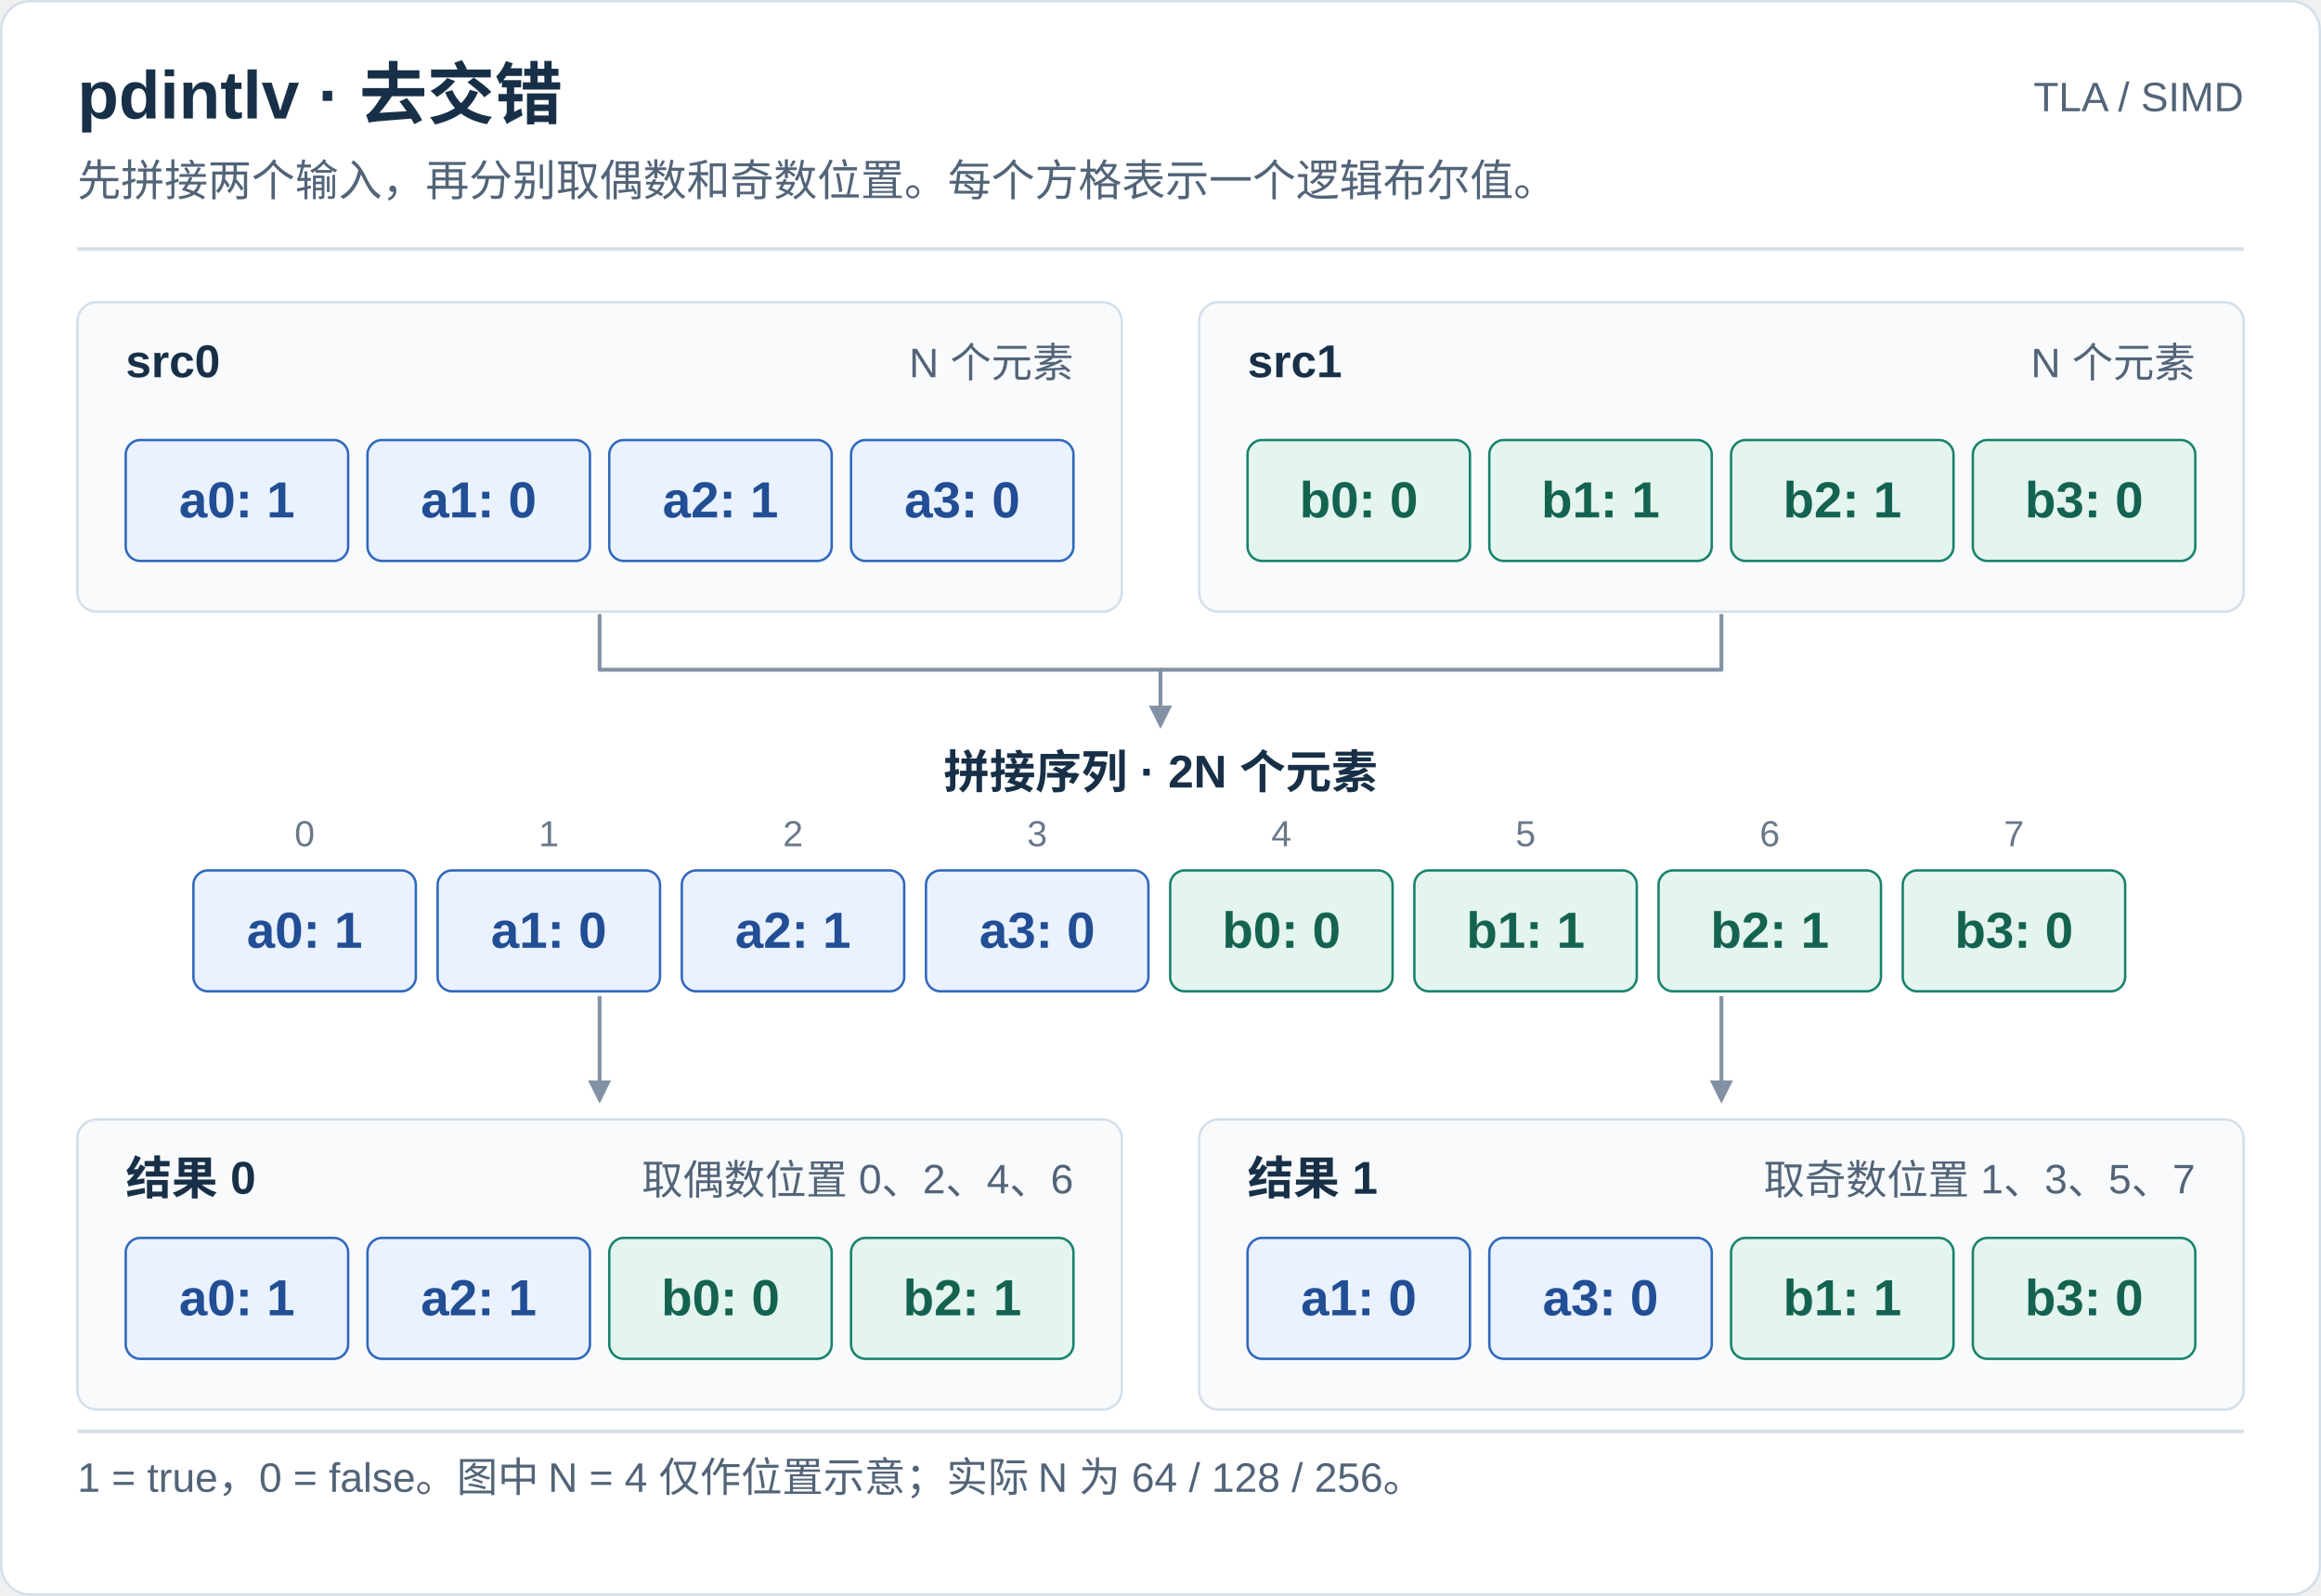
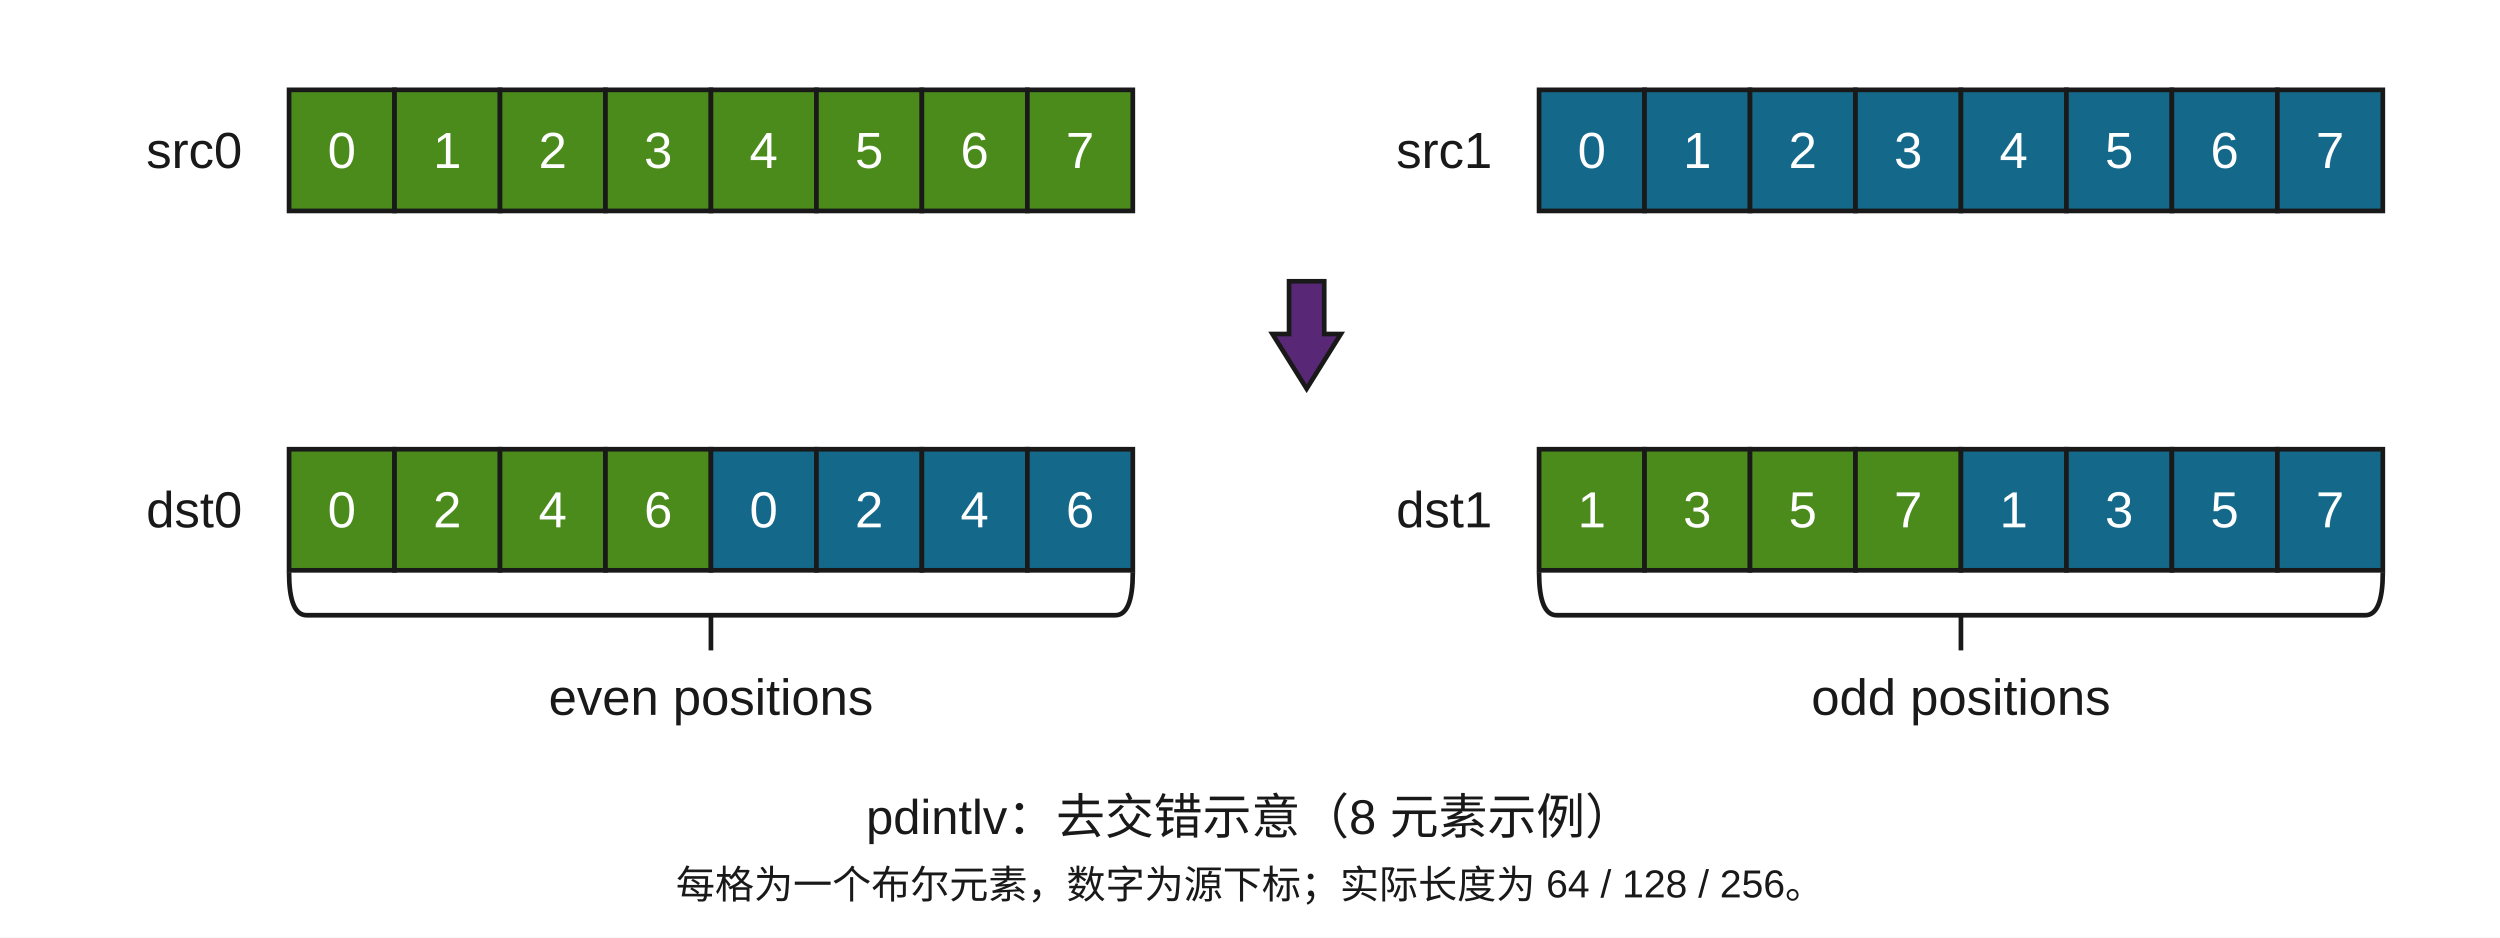
- <svg xmlns="http://www.w3.org/2000/svg" width="960" height="660" viewBox="0 0 960 660" role="img" aria-labelledby="title desc">
-   <defs>
-     <marker id="arrow" viewBox="0 0 10 10" refX="8.5" refY="5" markerWidth="6" markerHeight="6" orient="auto-start-reverse">
-       <path d="M 0 0 L 10 5 L 0 10 Z" fill="#8292A4" />
-     </marker>
-   </defs>
+ <svg xmlns="http://www.w3.org/2000/svg" width="1280" height="480" viewBox="0 0 1280 480" role="img" aria-labelledby="title desc">
  <style>
-     text { font-family: Arial, "Hiragino Sans GB", "Microsoft YaHei", "Noto Sans CJK SC", sans-serif; fill: #183047; }
-     .title { font-size: 28px; font-weight: 700; }
-     .subtitle { font-size: 18px; fill: #536478; }
-     .label { font-size: 19px; font-weight: 600; }
-     .small { font-size: 17px; fill: #536478; }
-     .index { font-size: 15px; fill: #697889; }
-     .cell { font-size: 21px; font-weight: 600; }
+     text { font-family: Arial, "Hiragino Sans GB", "Microsoft YaHei", "Noto Sans CJK SC", sans-serif; fill: #191919; font-size: 26px; }
+     .value { fill: #FFFFFF; }
+     .note { font-size: 20px; }
+     .index { font-size: 18px; }
+     .caption { font-size: 25px; }
  </style>
-   <rect x="0.5" y="0.5" width="959" height="659" rx="12" fill="#FFFFFF" stroke="#D5DFE9" />
-   <text x="32" y="49" class="title">pdintlv · 去交错</text>
-   <text x="928" y="46" class="small" text-anchor="end">TLA / SIMD</text>
-   <text x="32" y="81" class="subtitle">先拼接两个输入，再分别取偶数和奇数位置。每个方格表示一个逻辑布尔值。</text>
-   <line x1="32" y1="103" x2="928" y2="103" stroke="#D5DFE9" stroke-width="1.5" />
-   <rect x="32" y="125" width="432" height="128" rx="8" fill="#F8FAFC" stroke="#D5DFE9" />
-   <text x="52" y="156" class="label">src0</text>
-   <text x="444" y="156" class="small" text-anchor="end">N 个元素</text>
-   <rect x="52" y="182" width="92" height="50" rx="6" fill="#EAF1FF" stroke="#3068BC" />
-   <text x="98.0" y="214.0" class="cell" text-anchor="middle" style="fill:#214E94">a0: 1</text>
-   <rect x="152" y="182" width="92" height="50" rx="6" fill="#EAF1FF" stroke="#3068BC" />
-   <text x="198.0" y="214.0" class="cell" text-anchor="middle" style="fill:#214E94">a1: 0</text>
-   <rect x="252" y="182" width="92" height="50" rx="6" fill="#EAF1FF" stroke="#3068BC" />
-   <text x="298.0" y="214.0" class="cell" text-anchor="middle" style="fill:#214E94">a2: 1</text>
-   <rect x="352" y="182" width="92" height="50" rx="6" fill="#EAF1FF" stroke="#3068BC" />
-   <text x="398.0" y="214.0" class="cell" text-anchor="middle" style="fill:#214E94">a3: 0</text>
-   <rect x="496" y="125" width="432" height="128" rx="8" fill="#F8FAFC" stroke="#D5DFE9" />
-   <text x="516" y="156" class="label">src1</text>
-   <text x="908" y="156" class="small" text-anchor="end">N 个元素</text>
-   <rect x="516" y="182" width="92" height="50" rx="6" fill="#E4F4EE" stroke="#19826B" />
-   <text x="562.0" y="214.0" class="cell" text-anchor="middle" style="fill:#146350">b0: 0</text>
-   <rect x="616" y="182" width="92" height="50" rx="6" fill="#E4F4EE" stroke="#19826B" />
-   <text x="662.0" y="214.0" class="cell" text-anchor="middle" style="fill:#146350">b1: 1</text>
-   <rect x="716" y="182" width="92" height="50" rx="6" fill="#E4F4EE" stroke="#19826B" />
-   <text x="762.0" y="214.0" class="cell" text-anchor="middle" style="fill:#146350">b2: 1</text>
-   <rect x="816" y="182" width="92" height="50" rx="6" fill="#E4F4EE" stroke="#19826B" />
-   <text x="862.0" y="214.0" class="cell" text-anchor="middle" style="fill:#146350">b3: 0</text>
-   <path d="M 248 254 V 277 H 480 V 300" fill="none" stroke="#8292A4" stroke-width="1.6" stroke-linejoin="round" marker-end="url(#arrow)" />
-   <path d="M 712 254 V 277 H 480" fill="none" stroke="#8292A4" stroke-width="1.6" stroke-linejoin="round" />
-   <text x="480" y="326" class="label" text-anchor="middle">拼接序列 · 2N 个元素</text>
-   <rect x="80" y="360" width="92" height="50" rx="6" fill="#EAF1FF" stroke="#3068BC" />
-   <text x="126.0" y="392.0" class="cell" text-anchor="middle" style="fill:#214E94">a0: 1</text>
-   <text x="126.0" y="350" class="index" text-anchor="middle">0</text>
-   <rect x="181" y="360" width="92" height="50" rx="6" fill="#EAF1FF" stroke="#3068BC" />
-   <text x="227.0" y="392.0" class="cell" text-anchor="middle" style="fill:#214E94">a1: 0</text>
-   <text x="227.0" y="350" class="index" text-anchor="middle">1</text>
-   <rect x="282" y="360" width="92" height="50" rx="6" fill="#EAF1FF" stroke="#3068BC" />
-   <text x="328.0" y="392.0" class="cell" text-anchor="middle" style="fill:#214E94">a2: 1</text>
-   <text x="328.0" y="350" class="index" text-anchor="middle">2</text>
-   <rect x="383" y="360" width="92" height="50" rx="6" fill="#EAF1FF" stroke="#3068BC" />
-   <text x="429.0" y="392.0" class="cell" text-anchor="middle" style="fill:#214E94">a3: 0</text>
-   <text x="429.0" y="350" class="index" text-anchor="middle">3</text>
-   <rect x="484" y="360" width="92" height="50" rx="6" fill="#E4F4EE" stroke="#19826B" />
-   <text x="530.0" y="392.0" class="cell" text-anchor="middle" style="fill:#146350">b0: 0</text>
-   <text x="530.0" y="350" class="index" text-anchor="middle">4</text>
-   <rect x="585" y="360" width="92" height="50" rx="6" fill="#E4F4EE" stroke="#19826B" />
-   <text x="631.0" y="392.0" class="cell" text-anchor="middle" style="fill:#146350">b1: 1</text>
-   <text x="631.0" y="350" class="index" text-anchor="middle">5</text>
-   <rect x="686" y="360" width="92" height="50" rx="6" fill="#E4F4EE" stroke="#19826B" />
-   <text x="732.0" y="392.0" class="cell" text-anchor="middle" style="fill:#146350">b2: 1</text>
-   <text x="732.0" y="350" class="index" text-anchor="middle">6</text>
-   <rect x="787" y="360" width="92" height="50" rx="6" fill="#E4F4EE" stroke="#19826B" />
-   <text x="833.0" y="392.0" class="cell" text-anchor="middle" style="fill:#146350">b3: 0</text>
-   <text x="833.0" y="350" class="index" text-anchor="middle">7</text>
-   <path d="M 248 412 V 455" fill="none" stroke="#8292A4" stroke-width="1.6" stroke-linejoin="round" marker-end="url(#arrow)" />
-   <path d="M 712 412 V 455" fill="none" stroke="#8292A4" stroke-width="1.6" stroke-linejoin="round" marker-end="url(#arrow)" />
-   <rect x="32" y="463" width="432" height="120" rx="8" fill="#F8FAFC" stroke="#D5DFE9" />
-   <text x="52" y="494" class="label">结果 0</text>
-   <text x="444" y="494" class="small" text-anchor="end">取偶数位置 0、2、4、6</text>
-   <rect x="52" y="512" width="92" height="50" rx="6" fill="#EAF1FF" stroke="#3068BC" />
-   <text x="98.0" y="544.0" class="cell" text-anchor="middle" style="fill:#214E94">a0: 1</text>
-   <rect x="152" y="512" width="92" height="50" rx="6" fill="#EAF1FF" stroke="#3068BC" />
-   <text x="198.0" y="544.0" class="cell" text-anchor="middle" style="fill:#214E94">a2: 1</text>
-   <rect x="252" y="512" width="92" height="50" rx="6" fill="#E4F4EE" stroke="#19826B" />
-   <text x="298.0" y="544.0" class="cell" text-anchor="middle" style="fill:#146350">b0: 0</text>
-   <rect x="352" y="512" width="92" height="50" rx="6" fill="#E4F4EE" stroke="#19826B" />
-   <text x="398.0" y="544.0" class="cell" text-anchor="middle" style="fill:#146350">b2: 1</text>
-   <rect x="496" y="463" width="432" height="120" rx="8" fill="#F8FAFC" stroke="#D5DFE9" />
-   <text x="516" y="494" class="label">结果 1</text>
-   <text x="908" y="494" class="small" text-anchor="end">取奇数位置 1、3、5、7</text>
-   <rect x="516" y="512" width="92" height="50" rx="6" fill="#EAF1FF" stroke="#3068BC" />
-   <text x="562.0" y="544.0" class="cell" text-anchor="middle" style="fill:#214E94">a1: 0</text>
-   <rect x="616" y="512" width="92" height="50" rx="6" fill="#EAF1FF" stroke="#3068BC" />
-   <text x="662.0" y="544.0" class="cell" text-anchor="middle" style="fill:#214E94">a3: 0</text>
-   <rect x="716" y="512" width="92" height="50" rx="6" fill="#E4F4EE" stroke="#19826B" />
-   <text x="762.0" y="544.0" class="cell" text-anchor="middle" style="fill:#146350">b1: 1</text>
-   <rect x="816" y="512" width="92" height="50" rx="6" fill="#E4F4EE" stroke="#19826B" />
-   <text x="862.0" y="544.0" class="cell" text-anchor="middle" style="fill:#146350">b3: 0</text>
-   <line x1="32" y1="592" x2="928" y2="592" stroke="#D5DFE9" stroke-width="1.5" />
-   <text x="32" y="617" class="small">1 = true，0 = false。图中 N = 4 仅作位置示意；实际 N 为 64 / 128 / 256。</text>
+   <rect width="1280" height="480" fill="#FFFFFF" />
+   <g id="src-0">
+     <rect x="148" y="46" width="54" height="62" fill="#4B8B1B" stroke="#191919" stroke-width="2.4" />
+     <text x="175" y="86" text-anchor="middle" class="value">0</text>
+     <rect x="202" y="46" width="54" height="62" fill="#4B8B1B" stroke="#191919" stroke-width="2.4" />
+     <text x="229" y="86" text-anchor="middle" class="value">1</text>
+     <rect x="256" y="46" width="54" height="62" fill="#4B8B1B" stroke="#191919" stroke-width="2.4" />
+     <text x="283" y="86" text-anchor="middle" class="value">2</text>
+     <rect x="310" y="46" width="54" height="62" fill="#4B8B1B" stroke="#191919" stroke-width="2.4" />
+     <text x="337" y="86" text-anchor="middle" class="value">3</text>
+     <rect x="364" y="46" width="54" height="62" fill="#4B8B1B" stroke="#191919" stroke-width="2.4" />
+     <text x="391" y="86" text-anchor="middle" class="value">4</text>
+     <rect x="418" y="46" width="54" height="62" fill="#4B8B1B" stroke="#191919" stroke-width="2.4" />
+     <text x="445" y="86" text-anchor="middle" class="value">5</text>
+     <rect x="472" y="46" width="54" height="62" fill="#4B8B1B" stroke="#191919" stroke-width="2.4" />
+     <text x="499" y="86" text-anchor="middle" class="value">6</text>
+     <rect x="526" y="46" width="54" height="62" fill="#4B8B1B" stroke="#191919" stroke-width="2.4" />
+     <text x="553" y="86" text-anchor="middle" class="value">7</text>
+   </g>
+   <text x="124" y="86" text-anchor="end">src0</text>
+   <g id="src-1">
+     <rect x="788" y="46" width="54" height="62" fill="#146889" stroke="#191919" stroke-width="2.4" />
+     <text x="815" y="86" text-anchor="middle" class="value">0</text>
+     <rect x="842" y="46" width="54" height="62" fill="#146889" stroke="#191919" stroke-width="2.4" />
+     <text x="869" y="86" text-anchor="middle" class="value">1</text>
+     <rect x="896" y="46" width="54" height="62" fill="#146889" stroke="#191919" stroke-width="2.4" />
+     <text x="923" y="86" text-anchor="middle" class="value">2</text>
+     <rect x="950" y="46" width="54" height="62" fill="#146889" stroke="#191919" stroke-width="2.4" />
+     <text x="977" y="86" text-anchor="middle" class="value">3</text>
+     <rect x="1004" y="46" width="54" height="62" fill="#146889" stroke="#191919" stroke-width="2.4" />
+     <text x="1031" y="86" text-anchor="middle" class="value">4</text>
+     <rect x="1058" y="46" width="54" height="62" fill="#146889" stroke="#191919" stroke-width="2.4" />
+     <text x="1085" y="86" text-anchor="middle" class="value">5</text>
+     <rect x="1112" y="46" width="54" height="62" fill="#146889" stroke="#191919" stroke-width="2.4" />
+     <text x="1139" y="86" text-anchor="middle" class="value">6</text>
+     <rect x="1166" y="46" width="54" height="62" fill="#146889" stroke="#191919" stroke-width="2.4" />
+     <text x="1193" y="86" text-anchor="middle" class="value">7</text>
+   </g>
+   <text x="764" y="86" text-anchor="end">src1</text>
+   <polygon points="660,144 678,144 678,171 686.5,171 669,199 651.5,171 660,171" fill="#582877" stroke="#191919" stroke-width="2.4" />
+   <g id="dst-0">
+     <rect x="148" y="230" width="54" height="62" fill="#4B8B1B" stroke="#191919" stroke-width="2.4" />
+     <text x="175" y="270" text-anchor="middle" class="value">0</text>
+     <rect x="202" y="230" width="54" height="62" fill="#4B8B1B" stroke="#191919" stroke-width="2.4" />
+     <text x="229" y="270" text-anchor="middle" class="value">2</text>
+     <rect x="256" y="230" width="54" height="62" fill="#4B8B1B" stroke="#191919" stroke-width="2.4" />
+     <text x="283" y="270" text-anchor="middle" class="value">4</text>
+     <rect x="310" y="230" width="54" height="62" fill="#4B8B1B" stroke="#191919" stroke-width="2.4" />
+     <text x="337" y="270" text-anchor="middle" class="value">6</text>
+     <rect x="364" y="230" width="54" height="62" fill="#146889" stroke="#191919" stroke-width="2.4" />
+     <text x="391" y="270" text-anchor="middle" class="value">0</text>
+     <rect x="418" y="230" width="54" height="62" fill="#146889" stroke="#191919" stroke-width="2.4" />
+     <text x="445" y="270" text-anchor="middle" class="value">2</text>
+     <rect x="472" y="230" width="54" height="62" fill="#146889" stroke="#191919" stroke-width="2.4" />
+     <text x="499" y="270" text-anchor="middle" class="value">4</text>
+     <rect x="526" y="230" width="54" height="62" fill="#146889" stroke="#191919" stroke-width="2.4" />
+     <text x="553" y="270" text-anchor="middle" class="value">6</text>
+   </g>
+   <text x="124" y="270" text-anchor="end">dst0</text>
+   <path d="M 148 293 Q 148 315 157 315 H 571 Q 580 315 580 293 M 364 315 V 333" fill="none" stroke="#191919" stroke-width="2.4" />
+   <text x="364" y="366" text-anchor="middle">even positions</text>
+   <g id="dst-1">
+     <rect x="788" y="230" width="54" height="62" fill="#4B8B1B" stroke="#191919" stroke-width="2.4" />
+     <text x="815" y="270" text-anchor="middle" class="value">1</text>
+     <rect x="842" y="230" width="54" height="62" fill="#4B8B1B" stroke="#191919" stroke-width="2.4" />
+     <text x="869" y="270" text-anchor="middle" class="value">3</text>
+     <rect x="896" y="230" width="54" height="62" fill="#4B8B1B" stroke="#191919" stroke-width="2.4" />
+     <text x="923" y="270" text-anchor="middle" class="value">5</text>
+     <rect x="950" y="230" width="54" height="62" fill="#4B8B1B" stroke="#191919" stroke-width="2.4" />
+     <text x="977" y="270" text-anchor="middle" class="value">7</text>
+     <rect x="1004" y="230" width="54" height="62" fill="#146889" stroke="#191919" stroke-width="2.4" />
+     <text x="1031" y="270" text-anchor="middle" class="value">1</text>
+     <rect x="1058" y="230" width="54" height="62" fill="#146889" stroke="#191919" stroke-width="2.4" />
+     <text x="1085" y="270" text-anchor="middle" class="value">3</text>
+     <rect x="1112" y="230" width="54" height="62" fill="#146889" stroke="#191919" stroke-width="2.4" />
+     <text x="1139" y="270" text-anchor="middle" class="value">5</text>
+     <rect x="1166" y="230" width="54" height="62" fill="#146889" stroke="#191919" stroke-width="2.4" />
+     <text x="1193" y="270" text-anchor="middle" class="value">7</text>
+   </g>
+   <text x="764" y="270" text-anchor="end">dst1</text>
+   <path d="M 788 293 Q 788 315 797 315 H 1211 Q 1220 315 1220 293 M 1004 315 V 333" fill="none" stroke="#191919" stroke-width="2.4" />
+   <text x="1004" y="366" text-anchor="middle">odd positions</text>
+   <text x="640" y="427" text-anchor="middle" class="caption">pdintlv：去交错示意（8 元素示例）</text>
+   <text x="640" y="460" text-anchor="middle" class="note">每格为一个布尔元素，数字为源下标；实际长度为 64 / 128 / 256。</text>
</svg>
